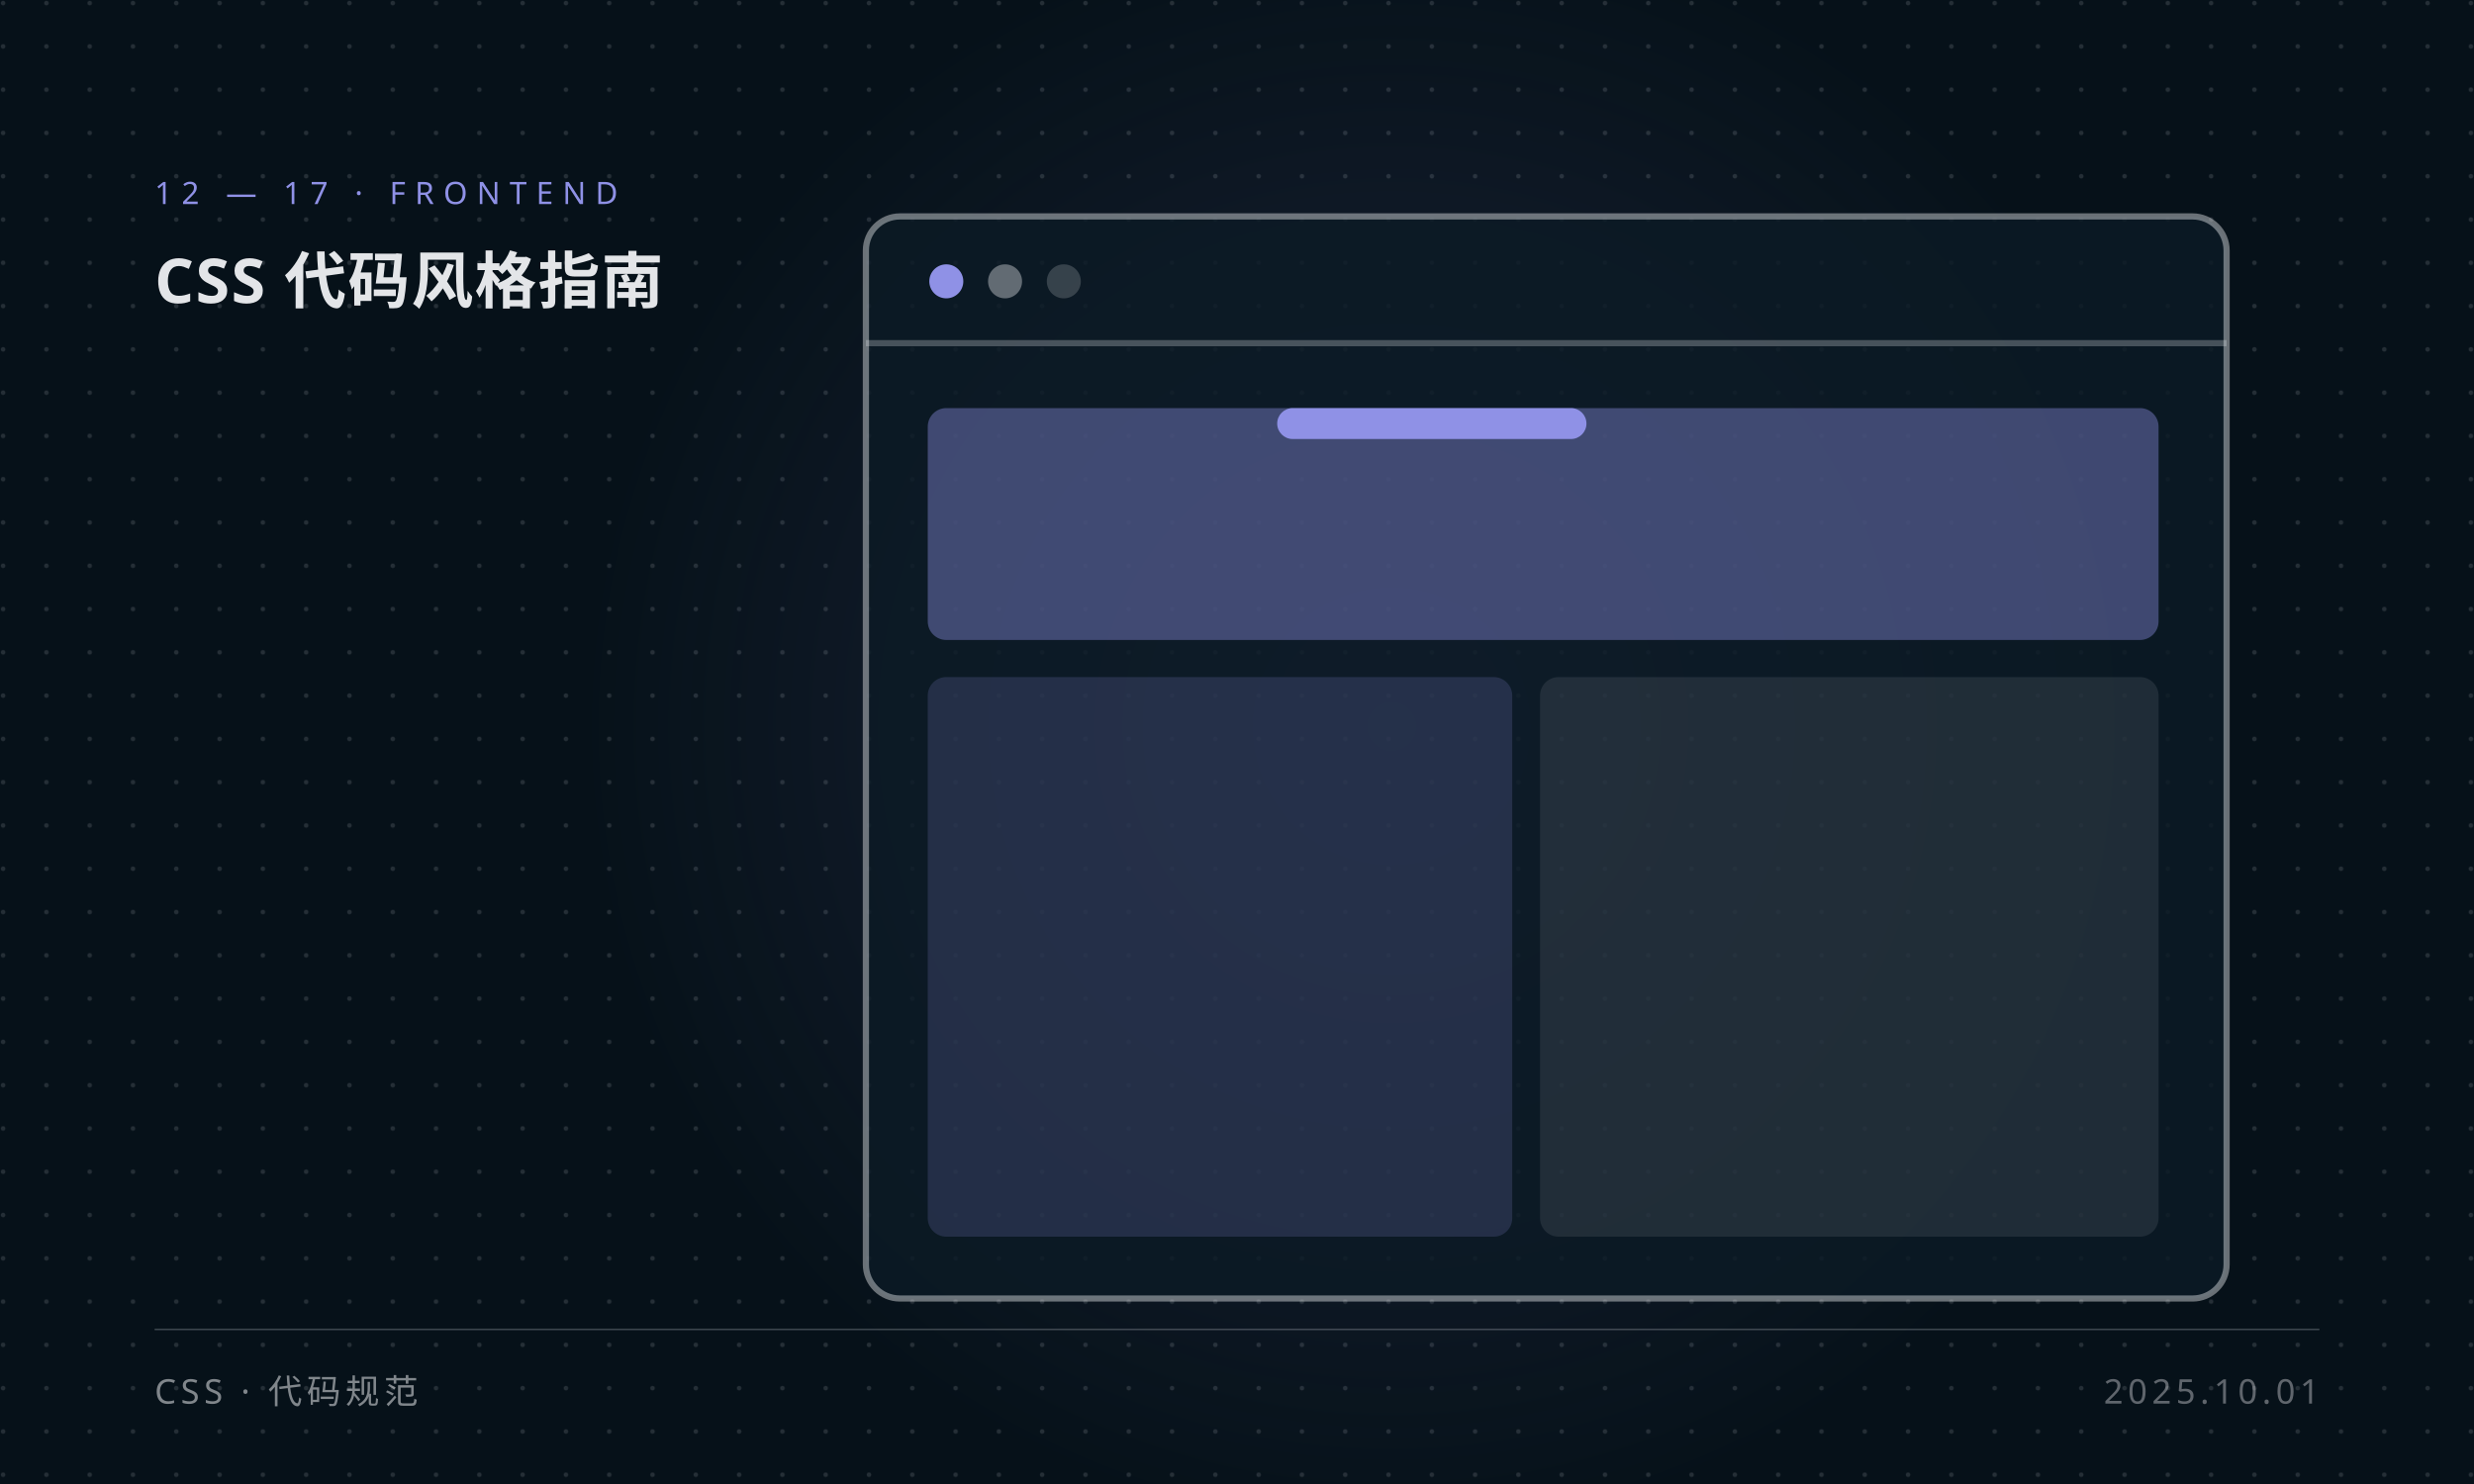
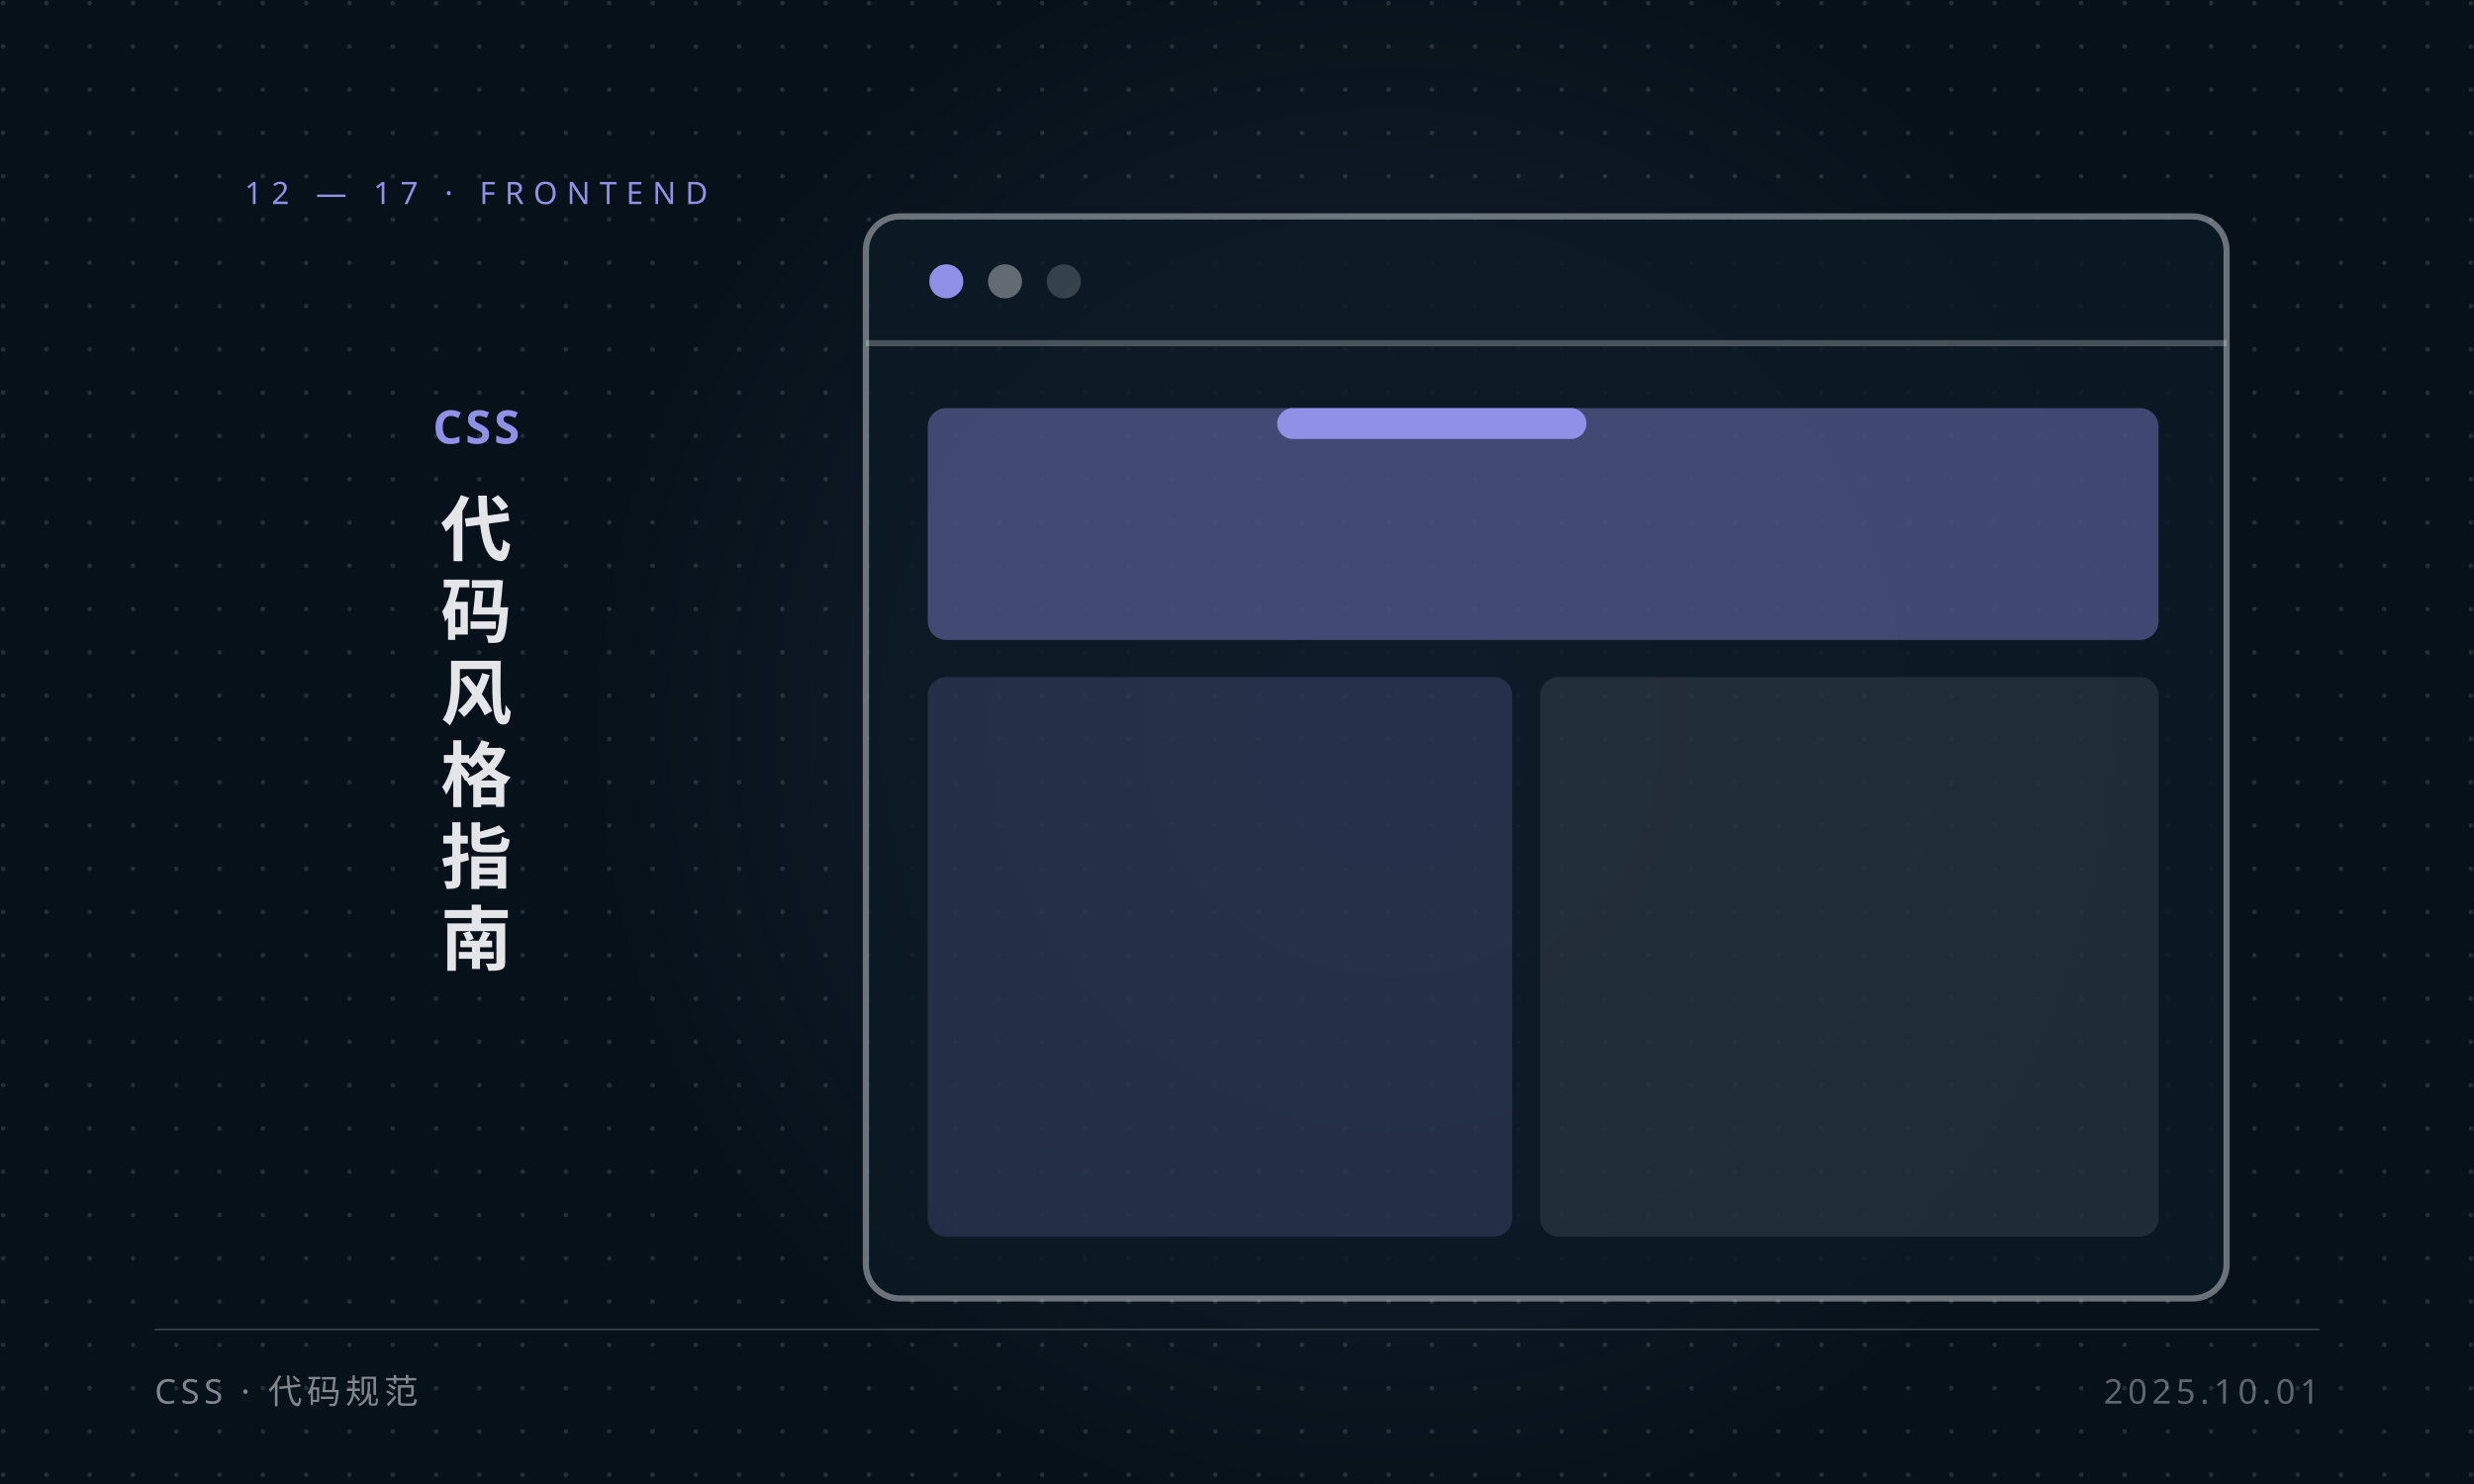
<svg xmlns="http://www.w3.org/2000/svg" width="1600" height="960" viewBox="0 0 1600 960" role="img" aria-label="CSS 代码风格指南 封面">
  <style>
    @media (prefers-reduced-motion: no-preference) {
      .flow { stroke-dasharray: 24 150; animation: flow 2.6s linear infinite; }
      .breathe { animation: breathe 3.2s ease-in-out infinite; }
      .breathe.d2 { animation-delay: 0.8s; }
      .breathe.d3 { animation-delay: 1.6s; }
    }
    @keyframes flow { from { stroke-dashoffset: 88; } to { stroke-dashoffset: 0; } }
    @keyframes breathe { 0%, 100% { opacity: 0.45; } 50% { opacity: 1; } }
  </style>
  <defs>
    <pattern id="dots" width="28" height="28" patternUnits="userSpaceOnUse">
      <circle cx="2" cy="2" r="1.5" fill="#e3e5e8" opacity="0.14" />
    </pattern>
    <radialGradient id="glow" cx="0.5" cy="0.5" r="0.5">
      <stop offset="0" stop-color="#8f91e6" stop-opacity="0.16" />
      <stop offset="1" stop-color="#8f91e6" stop-opacity="0" />
    </radialGradient>
  </defs>
  <rect width="1600" height="960" fill="#061119" />
  <rect width="1600" height="960" fill="url(#dots)" />
  <circle cx="900" cy="470" r="520" fill="url(#glow)" class="breathe" />
  <g>
    <g>
      <rect x="560" y="140" width="880" height="700" rx="22" fill="#0c1a25" fill-opacity="0.82" stroke="#e3e5e8" stroke-width="4" stroke-opacity="0.45" />
      <line x1="560" y1="222" x2="1440" y2="222" stroke="#e3e5e8" stroke-width="4" stroke-opacity="0.28" />
      <circle cx="612" cy="182" r="11" fill="#8f91e6" />
      <circle cx="650" cy="182" r="11" fill="#e3e5e8" opacity="0.4" />
      <circle cx="688" cy="182" r="11" fill="#e3e5e8" opacity="0.2" />
      <rect x="600" y="264" width="796" height="150" rx="12" fill="#8f91e6" opacity="0.4" />
      <rect x="600" y="438" width="378" height="362" rx="12" fill="#8f91e6" opacity="0.18" />
      <rect x="996" y="438" width="400" height="362" rx="12" fill="#e3e5e8" opacity="0.1" />
      <rect x="826" y="264" width="200" height="20" rx="10" fill="#8f91e6" />
    </g>
  </g>
-   <text x="100" y="132" font-family="'Segoe UI','Helvetica Neue',sans-serif" font-size="20" letter-spacing="6" fill="#8f91e6">12 — 17 · FRONTEND</text>
-   <text x="100" y="196" font-family="'PingFang SC','Microsoft YaHei','Noto Sans SC',sans-serif" font-size="40" font-weight="600" letter-spacing="1" fill="#e3e5e8">CSS 代码风格指南</text>
+   <text x="308" y="132" text-anchor="middle" font-family="'Segoe UI','Helvetica Neue',sans-serif" font-size="20" letter-spacing="6" fill="#8f91e6">12 — 17 · FRONTEND</text>
+   <text x="308" y="287" text-anchor="middle" font-family="'Segoe UI','Helvetica Neue',sans-serif" font-size="30" font-weight="600" letter-spacing="2" fill="#8f91e6">CSS</text>
+   <text x="308" y="359" text-anchor="middle" font-family="'PingFang SC','Microsoft YaHei','Noto Sans SC',sans-serif" font-size="46" font-weight="600" fill="#e3e5e8">代</text>
+   <text x="308" y="412" text-anchor="middle" font-family="'PingFang SC','Microsoft YaHei','Noto Sans SC',sans-serif" font-size="46" font-weight="600" fill="#e3e5e8">码</text>
+   <text x="308" y="465" text-anchor="middle" font-family="'PingFang SC','Microsoft YaHei','Noto Sans SC',sans-serif" font-size="46" font-weight="600" fill="#e3e5e8">风</text>
+   <text x="308" y="518" text-anchor="middle" font-family="'PingFang SC','Microsoft YaHei','Noto Sans SC',sans-serif" font-size="46" font-weight="600" fill="#e3e5e8">格</text>
+   <text x="308" y="571" text-anchor="middle" font-family="'PingFang SC','Microsoft YaHei','Noto Sans SC',sans-serif" font-size="46" font-weight="600" fill="#e3e5e8">指</text>
+   <text x="308" y="624" text-anchor="middle" font-family="'PingFang SC','Microsoft YaHei','Noto Sans SC',sans-serif" font-size="46" font-weight="600" fill="#e3e5e8">南</text>
  <line x1="100" y1="860" x2="1500" y2="860" stroke="#e3e5e8" stroke-width="1" stroke-opacity="0.25" />
  <text x="100" y="908" font-family="'PingFang SC','Microsoft YaHei','Noto Sans SC',sans-serif" font-size="22" letter-spacing="3" fill="#e3e5e8" fill-opacity="0.55">CSS · 代码规范</text>
  <text x="1500" y="908" text-anchor="end" font-family="'Segoe UI','Helvetica Neue',sans-serif" font-size="22" letter-spacing="3" fill="#e3e5e8" fill-opacity="0.4">2025.10.01</text>
</svg>
